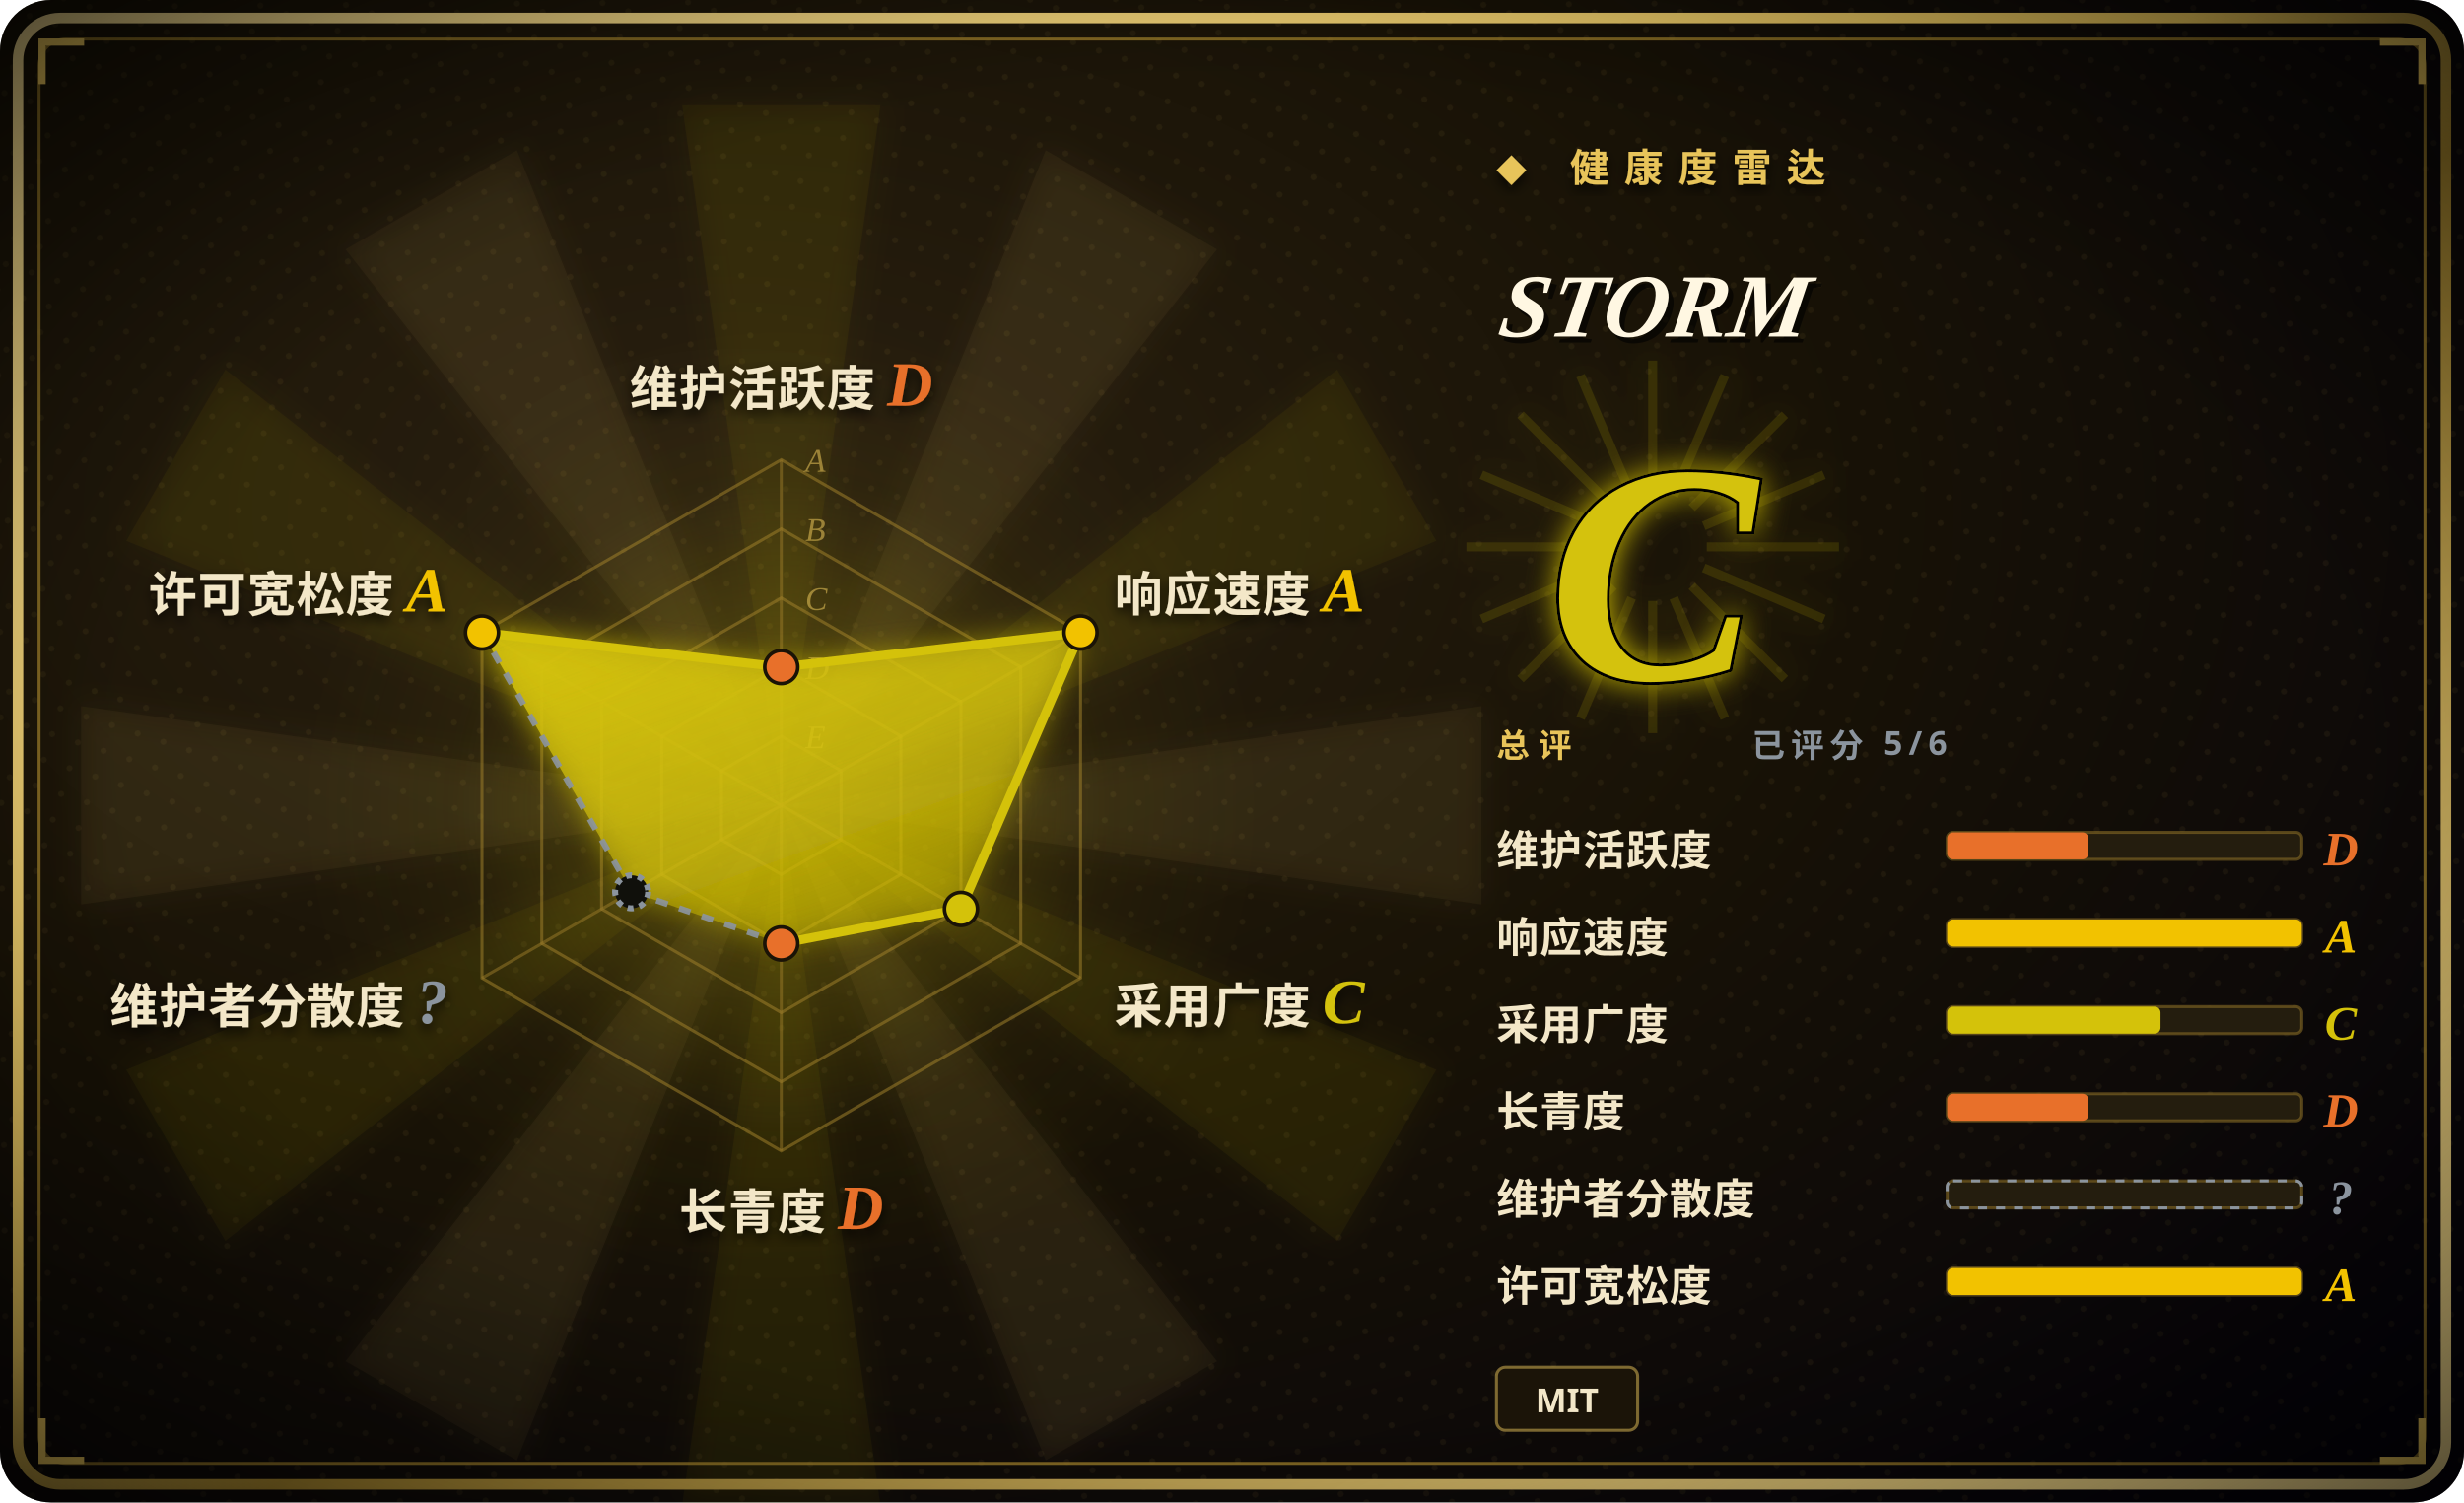
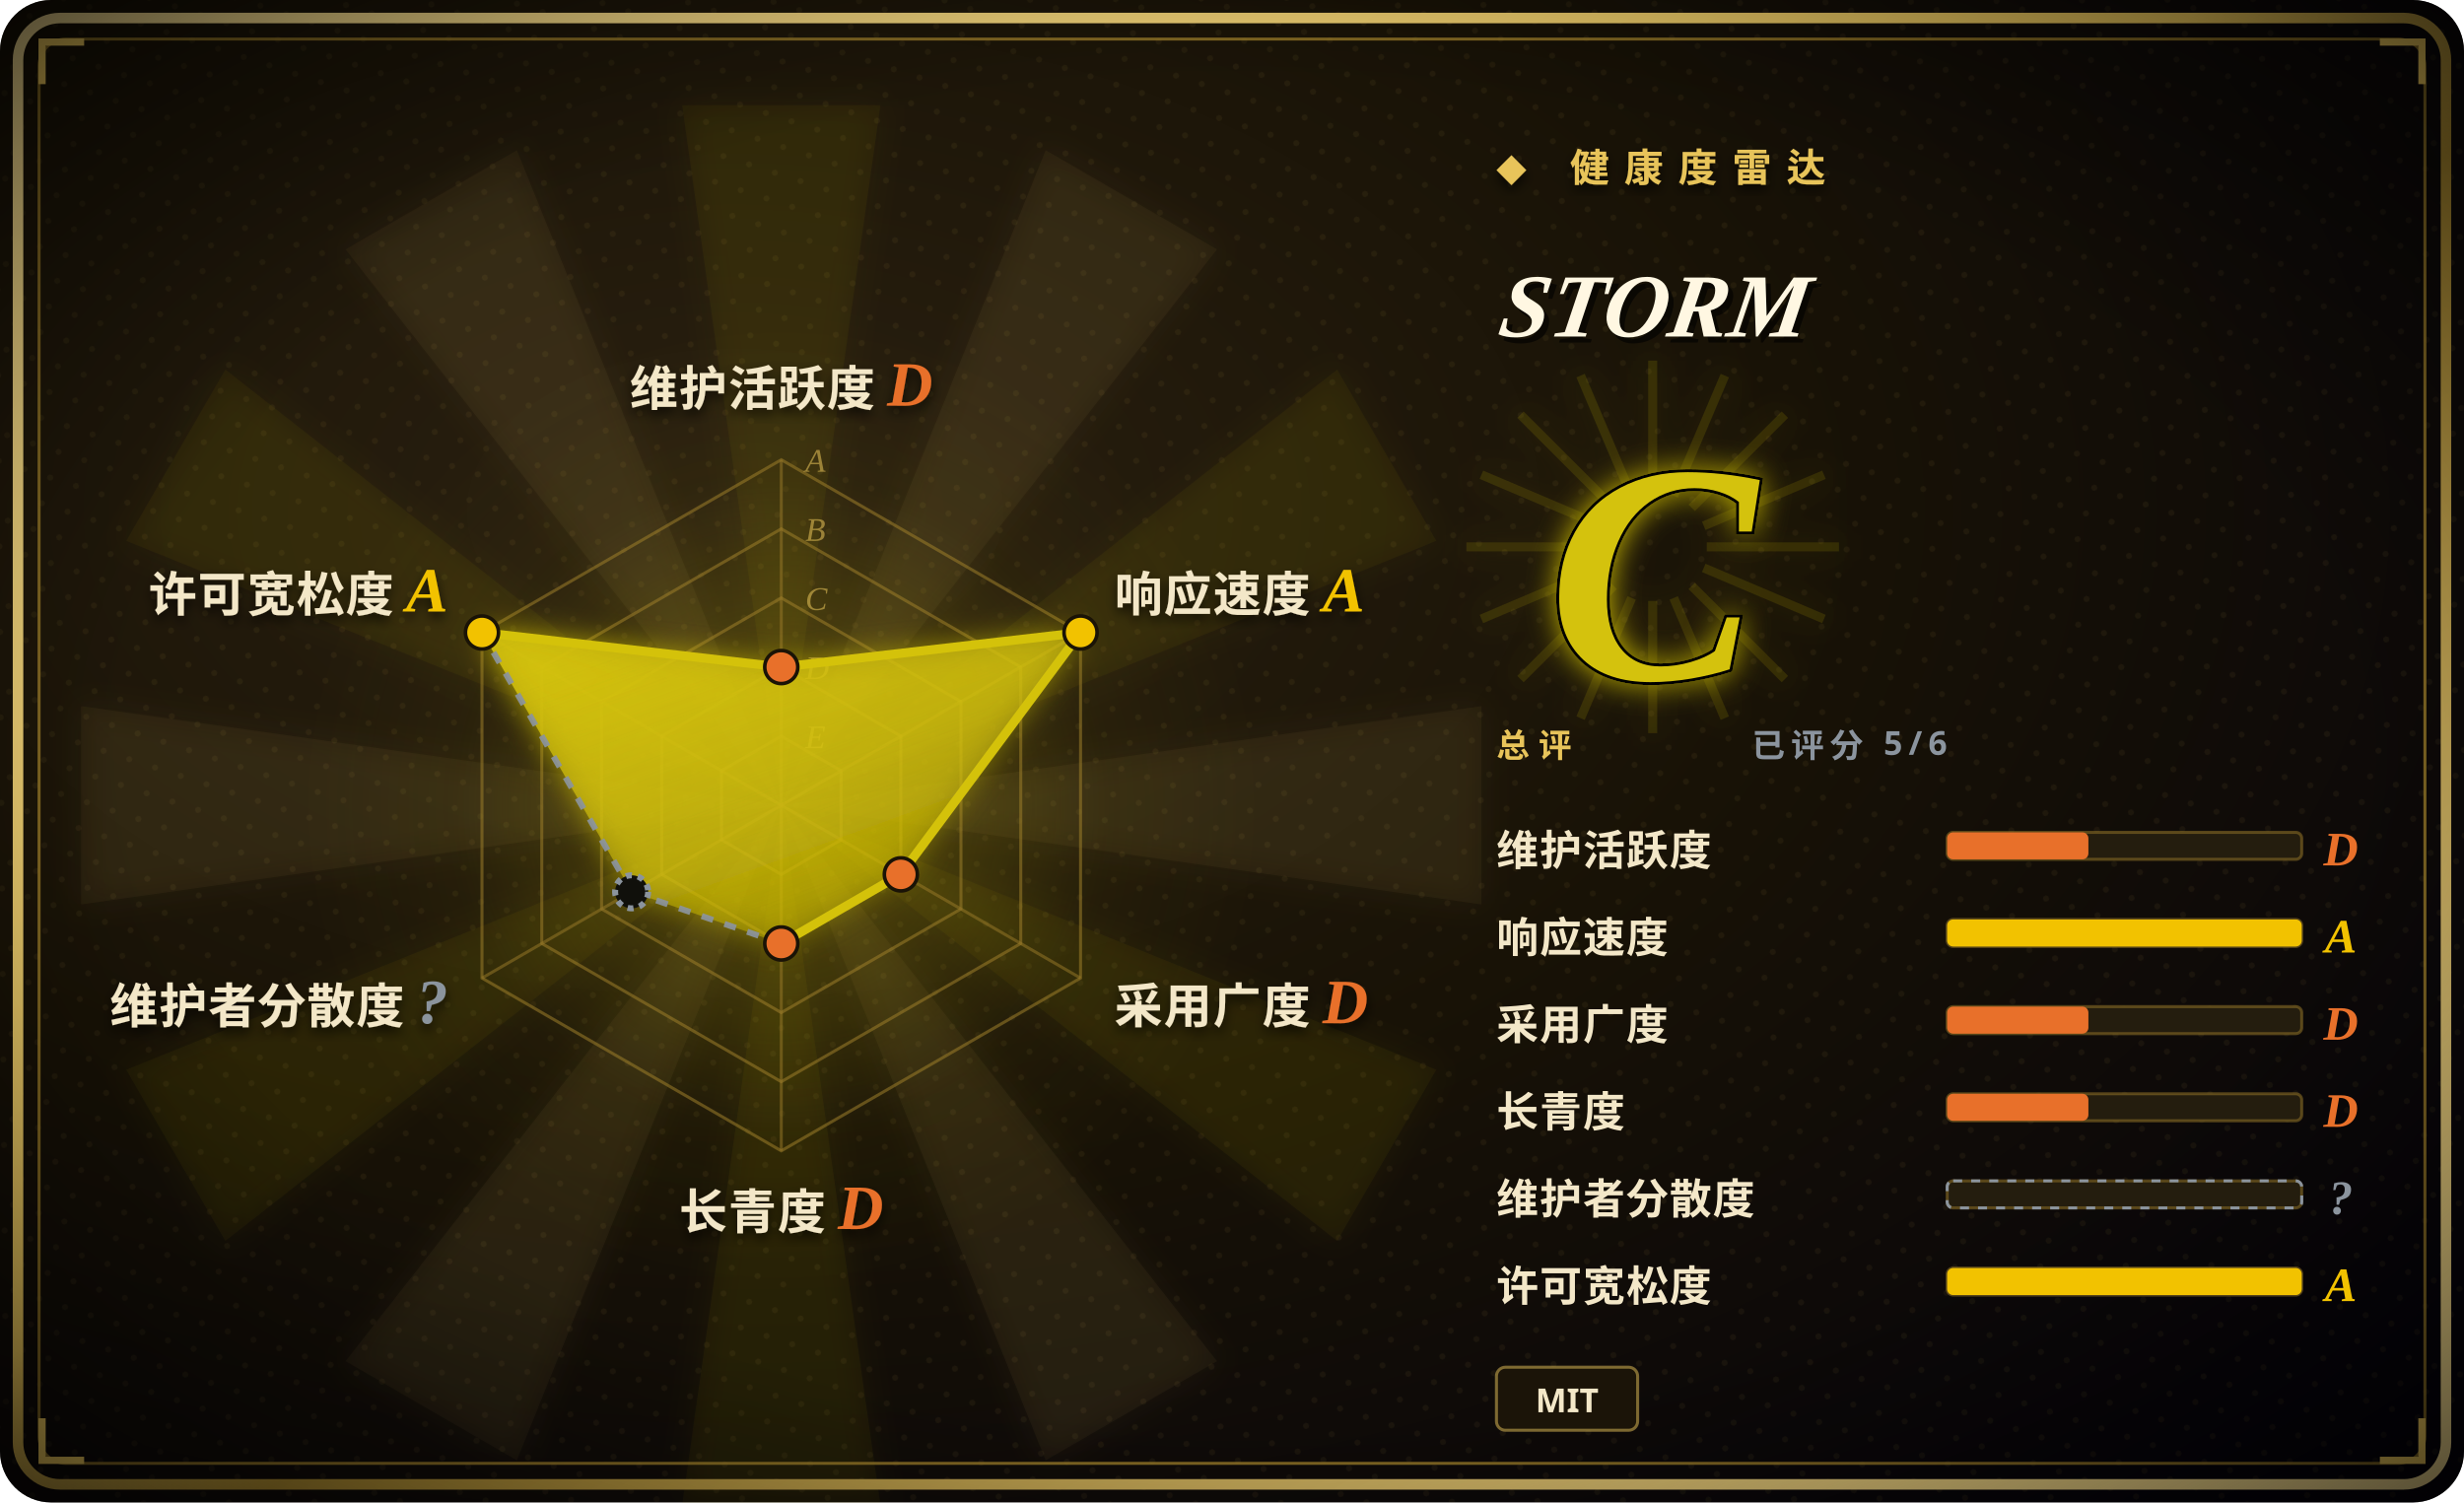
<svg xmlns="http://www.w3.org/2000/svg" width="820" height="500" viewBox="0 0 820 500">
  <defs>
    <radialGradient id="bg" cx="30%" cy="34%" r="90%">
      <stop offset="0%" stop-color="#2a2010" />
      <stop offset="48%" stop-color="#181206" />
      <stop offset="100%" stop-color="#05030a" />
    </radialGradient>
    <radialGradient id="vig" cx="50%" cy="50%" r="72%">
      <stop offset="62%" stop-color="#000000" stop-opacity="0" />
      <stop offset="100%" stop-color="#000000" stop-opacity="0.72" />
    </radialGradient>
    <linearGradient id="frame" x1="0" y1="0" x2="1" y2="1">
      <stop offset="0%" stop-color="#f6dd92" />
      <stop offset="45%" stop-color="#E8C45A" />
      <stop offset="55%" stop-color="#9c7d2a" />
      <stop offset="100%" stop-color="#f6dd92" />
    </linearGradient>
    <linearGradient id="poly" x1="0" y1="0" x2="0.7" y2="1">
      <stop offset="0%" stop-color="#D4C20A" stop-opacity="0.92" />
      <stop offset="100%" stop-color="#D4C20A" stop-opacity="0.34" />
    </linearGradient>
    <radialGradient id="halo" cx="50%" cy="50%" r="50%">
      <stop offset="0%" stop-color="#D4C20A" stop-opacity="0.34" />
      <stop offset="68%" stop-color="#D4C20A" stop-opacity="0.04" />
      <stop offset="100%" stop-color="#D4C20A" stop-opacity="0" />
    </radialGradient>
    <filter id="glow" x="-60%" y="-60%" width="220%" height="220%">
      <feGaussianBlur stdDeviation="5" result="b" />
      <feMerge>
        <feMergeNode in="b" />
        <feMergeNode in="SourceGraphic" />
      </feMerge>
    </filter>
    <filter id="soft" x="-30%" y="-30%" width="160%" height="160%">
      <feDropShadow dx="0" dy="2" stdDeviation="2" flood-color="#000" flood-opacity="0.7" />
    </filter>
    <pattern id="halftone" width="9" height="9" patternUnits="userSpaceOnUse" patternTransform="rotate(18)">
      <circle cx="2" cy="2" r="1" fill="#E8C45A" fill-opacity="0.06" />
    </pattern>
  </defs>
  <rect width="820" height="500" rx="17" fill="url(#bg)" />
  <rect width="820" height="500" rx="17" fill="url(#halftone)" />
  <g opacity="0.5" filter="url(#glow)">
    <path d="M260,268 L493,235 L493,301 Z" fill="#E8C45A" fill-opacity="0.10" />
    <path d="M260,268 L478,356 L445,413 Z" fill="#D4C20A" fill-opacity="0.10" />
    <path d="M260,268 L405,453 L348,486 Z" fill="#E8C45A" fill-opacity="0.10" />
    <path d="M260,268 L293,501 L227,501 Z" fill="#D4C20A" fill-opacity="0.10" />
    <path d="M260,268 L172,486 L115,453 Z" fill="#E8C45A" fill-opacity="0.10" />
    <path d="M260,268 L75,413 L42,356 Z" fill="#D4C20A" fill-opacity="0.10" />
    <path d="M260,268 L27,301 L27,235 Z" fill="#E8C45A" fill-opacity="0.10" />
    <path d="M260,268 L42,180 L75,123 Z" fill="#D4C20A" fill-opacity="0.10" />
    <path d="M260,268 L115,83 L172,50 Z" fill="#E8C45A" fill-opacity="0.10" />
    <path d="M260,268 L227,35 L293,35 Z" fill="#D4C20A" fill-opacity="0.10" />
    <path d="M260,268 L348,50 L405,83 Z" fill="#E8C45A" fill-opacity="0.10" />
    <path d="M260,268 L445,123 L478,180 Z" fill="#D4C20A" fill-opacity="0.10" />
  </g>
  <circle cx="260" cy="268" r="161" fill="url(#halo)" />
  <rect x="6" y="6" width="808" height="488" rx="14" fill="none" stroke="url(#frame)" stroke-width="3.5" />
  <rect x="13" y="13" width="794" height="474" rx="9" fill="none" stroke="#9c7d2a" stroke-width="1" stroke-opacity="0.8" />
  <path d="M14,28 L14,14 L28,14" fill="none" stroke="#E8C45A" stroke-width="2.4" />
  <path d="M806,28 L806,14 L792,14" fill="none" stroke="#E8C45A" stroke-width="2.4" />
  <path d="M14,472 L14,486 L28,486" fill="none" stroke="#E8C45A" stroke-width="2.4" />
  <path d="M806,472 L806,486 L792,486" fill="none" stroke="#E8C45A" stroke-width="2.4" />
  <rect width="820" height="500" rx="17" fill="url(#vig)" />
  <polygon points="260.0,153.0 359.6,210.5 359.6,325.5 260.0,383.0 160.4,325.5 160.4,210.5" fill="none" stroke="#9c7d2a" stroke-opacity="0.55" stroke-width="1" />
  <polygon points="260.0,176.0 339.7,222.0 339.7,314.0 260.0,360.0 180.3,314.0 180.3,222.0" fill="none" stroke="#9c7d2a" stroke-opacity="0.55" stroke-width="1" />
  <polygon points="260.0,199.0 319.8,233.5 319.8,302.5 260.0,337.0 200.2,302.5 200.2,233.5" fill="none" stroke="#9c7d2a" stroke-opacity="0.55" stroke-width="1" />
  <polygon points="260.0,222.0 299.8,245.0 299.8,291.0 260.0,314.0 220.2,291.0 220.2,245.0" fill="none" stroke="#9c7d2a" stroke-opacity="0.55" stroke-width="1" />
  <polygon points="260.0,245.0 279.9,256.5 279.9,279.5 260.0,291.0 240.1,279.5 240.1,256.5" fill="none" stroke="#9c7d2a" stroke-opacity="0.55" stroke-width="1" />
  <line x1="260" y1="268" x2="260.0" y2="153.0" stroke="#9c7d2a" stroke-opacity="0.5" stroke-width="1" />
  <line x1="260" y1="268" x2="359.6" y2="210.5" stroke="#9c7d2a" stroke-opacity="0.5" stroke-width="1" />
  <line x1="260" y1="268" x2="359.6" y2="325.5" stroke="#9c7d2a" stroke-opacity="0.5" stroke-width="1" />
  <line x1="260" y1="268" x2="260.0" y2="383.0" stroke="#9c7d2a" stroke-opacity="0.5" stroke-width="1" />
  <line x1="260" y1="268" x2="160.4" y2="325.5" stroke="#9c7d2a" stroke-opacity="0.5" stroke-width="1" />
  <line x1="260" y1="268" x2="160.4" y2="210.5" stroke="#9c7d2a" stroke-opacity="0.5" stroke-width="1" />
  <text x="268" y="157.0" font-size="11" font-style="italic" fill="#E8C45A" fill-opacity="0.55" font-family="'Georgia','Times New Roman',serif">A</text>
  <text x="268" y="180.0" font-size="11" font-style="italic" fill="#E8C45A" fill-opacity="0.55" font-family="'Georgia','Times New Roman',serif">B</text>
  <text x="268" y="203.0" font-size="11" font-style="italic" fill="#E8C45A" fill-opacity="0.55" font-family="'Georgia','Times New Roman',serif">C</text>
  <text x="268" y="226.0" font-size="11" font-style="italic" fill="#E8C45A" fill-opacity="0.55" font-family="'Georgia','Times New Roman',serif">D</text>
  <text x="268" y="249.0" font-size="11" font-style="italic" fill="#E8C45A" fill-opacity="0.55" font-family="'Georgia','Times New Roman',serif">E</text>
-   <polygon points="260.0,222.0 359.6,210.5 319.8,302.5 260.0,314.0 210.2,296.8 160.4,210.5" fill="url(#poly)" filter="url(#glow)" />
+   <polygon points="260.0,222.0 359.6,210.5 299.8,291.0 260.0,314.0 210.2,296.8 160.4,210.5" fill="url(#poly)" filter="url(#glow)" />
  <line x1="260.0" y1="222.0" x2="359.6" y2="210.5" stroke="#D4C20A" stroke-width="3" />
-   <line x1="359.6" y1="210.5" x2="319.8" y2="302.5" stroke="#D4C20A" stroke-width="3" />
-   <line x1="319.8" y1="302.5" x2="260.0" y2="314.0" stroke="#D4C20A" stroke-width="3" />
+   <line x1="359.6" y1="210.5" x2="299.8" y2="291.0" stroke="#D4C20A" stroke-width="3" />
+   <line x1="299.8" y1="291.0" x2="260.0" y2="314.0" stroke="#D4C20A" stroke-width="3" />
  <line x1="260.0" y1="314.0" x2="210.2" y2="296.8" stroke="#8B949E" stroke-width="2" stroke-dasharray="4 4" stroke-opacity="0.92" />
  <line x1="210.2" y1="296.8" x2="160.4" y2="210.5" stroke="#8B949E" stroke-width="2" stroke-dasharray="4 4" stroke-opacity="0.92" />
  <line x1="160.4" y1="210.5" x2="260.0" y2="222.0" stroke="#D4C20A" stroke-width="3" />
  <circle cx="260.0" cy="222.0" r="5.5" fill="#E8702A" stroke="#1a1306" stroke-width="1.2" />
  <circle cx="359.6" cy="210.5" r="5.5" fill="#F2C200" stroke="#1a1306" stroke-width="1.2" />
-   <circle cx="319.8" cy="302.5" r="5.5" fill="#D4C20A" stroke="#1a1306" stroke-width="1.2" />
+   <circle cx="299.8" cy="291.0" r="5.5" fill="#E8702A" stroke="#1a1306" stroke-width="1.2" />
  <circle cx="260.0" cy="314.0" r="5.5" fill="#E8702A" stroke="#1a1306" stroke-width="1.2" />
  <circle cx="210.2" cy="296.8" r="5.5" fill="#10100b" stroke="#8B949E" stroke-width="2" stroke-dasharray="2 2" />
  <circle cx="160.4" cy="210.5" r="5.5" fill="#F2C200" stroke="#1a1306" stroke-width="1.2" />
  <text x="260.0" y="135.0" font-size="16" font-weight="900" fill="#f3e7c8" text-anchor="middle" font-family="'PingFang SC','Hiragino Sans GB','Heiti SC','Microsoft YaHei',sans-serif" letter-spacing="0.4" filter="url(#soft)">维护活跃度 <tspan fill="#E8702A" font-family="'Georgia','Times New Roman',serif" font-style="italic" font-size="21">D</tspan>
  </text>
  <text x="370.9" y="203.5" font-size="16" font-weight="900" fill="#f3e7c8" text-anchor="start" font-family="'PingFang SC','Hiragino Sans GB','Heiti SC','Microsoft YaHei',sans-serif" letter-spacing="0.4" filter="url(#soft)">响应速度 <tspan fill="#F2C200" font-family="'Georgia','Times New Roman',serif" font-style="italic" font-size="21">A</tspan>
  </text>
-   <text x="370.9" y="340.5" font-size="16" font-weight="900" fill="#f3e7c8" text-anchor="start" font-family="'PingFang SC','Hiragino Sans GB','Heiti SC','Microsoft YaHei',sans-serif" letter-spacing="0.4" filter="url(#soft)">采用广度 <tspan fill="#D4C20A" font-family="'Georgia','Times New Roman',serif" font-style="italic" font-size="21">C</tspan>
+   <text x="370.9" y="340.5" font-size="16" font-weight="900" fill="#f3e7c8" text-anchor="start" font-family="'PingFang SC','Hiragino Sans GB','Heiti SC','Microsoft YaHei',sans-serif" letter-spacing="0.4" filter="url(#soft)">采用广度 <tspan fill="#E8702A" font-family="'Georgia','Times New Roman',serif" font-style="italic" font-size="21">D</tspan>
  </text>
  <text x="260.0" y="409.0" font-size="16" font-weight="900" fill="#f3e7c8" text-anchor="middle" font-family="'PingFang SC','Hiragino Sans GB','Heiti SC','Microsoft YaHei',sans-serif" letter-spacing="0.4" filter="url(#soft)">长青度 <tspan fill="#E8702A" font-family="'Georgia','Times New Roman',serif" font-style="italic" font-size="21">D</tspan>
  </text>
  <text x="149.1" y="340.5" font-size="16" font-weight="900" fill="#f3e7c8" text-anchor="end" font-family="'PingFang SC','Hiragino Sans GB','Heiti SC','Microsoft YaHei',sans-serif" letter-spacing="0.4" filter="url(#soft)">维护者分散度 <tspan fill="#8B949E" font-family="'Georgia','Times New Roman',serif" font-style="italic" font-size="21">?</tspan>
  </text>
  <text x="149.1" y="203.5" font-size="16" font-weight="900" fill="#f3e7c8" text-anchor="end" font-family="'PingFang SC','Hiragino Sans GB','Heiti SC','Microsoft YaHei',sans-serif" letter-spacing="0.4" filter="url(#soft)">许可宽松度 <tspan fill="#F2C200" font-family="'Georgia','Times New Roman',serif" font-style="italic" font-size="21">A</tspan>
  </text>
  <text x="498" y="60" font-size="13" letter-spacing="5" fill="#E8C45A" font-weight="900" font-family="'PingFang SC','Hiragino Sans GB','Heiti SC','Microsoft YaHei',sans-serif" filter="url(#soft)">◆ 健康度雷达</text>
  <g transform="translate(498,112) skewX(-9)">
    <text x="2" y="2" font-size="30" font-weight="900" font-style="italic" fill="#000" fill-opacity="0.6" font-family="'Georgia','Times New Roman',serif">STORM</text>
    <text x="0" y="0" font-size="30" font-weight="900" font-style="italic" fill="#fff7e2" font-family="'Georgia','Times New Roman',serif">STORM</text>
  </g>
  <line x1="498" y1="124" x2="648" y2="124" stroke="url(#frame)" stroke-width="2" />
  <g opacity="0.85" filter="url(#glow)">
    <line x1="568" y1="182" x2="612" y2="182" stroke="#D4C20A" stroke-opacity="0.16" stroke-width="3" />
    <line x1="567" y1="189" x2="607" y2="206" stroke="#D4C20A" stroke-opacity="0.16" stroke-width="3" />
    <line x1="563" y1="195" x2="594" y2="226" stroke="#D4C20A" stroke-opacity="0.16" stroke-width="3" />
    <line x1="557" y1="199" x2="574" y2="239" stroke="#D4C20A" stroke-opacity="0.16" stroke-width="3" />
    <line x1="550" y1="200" x2="550" y2="244" stroke="#D4C20A" stroke-opacity="0.16" stroke-width="3" />
    <line x1="543" y1="199" x2="526" y2="239" stroke="#D4C20A" stroke-opacity="0.16" stroke-width="3" />
    <line x1="537" y1="195" x2="506" y2="226" stroke="#D4C20A" stroke-opacity="0.16" stroke-width="3" />
    <line x1="533" y1="189" x2="493" y2="206" stroke="#D4C20A" stroke-opacity="0.16" stroke-width="3" />
    <line x1="532" y1="182" x2="488" y2="182" stroke="#D4C20A" stroke-opacity="0.16" stroke-width="3" />
    <line x1="533" y1="175" x2="493" y2="158" stroke="#D4C20A" stroke-opacity="0.16" stroke-width="3" />
    <line x1="537" y1="169" x2="506" y2="138" stroke="#D4C20A" stroke-opacity="0.16" stroke-width="3" />
    <line x1="543" y1="165" x2="526" y2="125" stroke="#D4C20A" stroke-opacity="0.16" stroke-width="3" />
    <line x1="550" y1="164" x2="550" y2="120" stroke="#D4C20A" stroke-opacity="0.16" stroke-width="3" />
    <line x1="557" y1="165" x2="574" y2="125" stroke="#D4C20A" stroke-opacity="0.16" stroke-width="3" />
    <line x1="563" y1="169" x2="594" y2="138" stroke="#D4C20A" stroke-opacity="0.16" stroke-width="3" />
    <line x1="567" y1="175" x2="607" y2="158" stroke="#D4C20A" stroke-opacity="0.16" stroke-width="3" />
  </g>
  <text x="550" y="226" font-size="104" font-weight="900" font-style="italic" text-anchor="middle" fill="#D4C20A" stroke="#000" stroke-width="2" paint-order="stroke" font-family="'Georgia','Times New Roman',serif" filter="url(#glow)">C</text>
  <text x="498" y="252" font-size="11" letter-spacing="3" fill="#E8C45A" font-family="'PingFang SC','Hiragino Sans GB','Heiti SC','Microsoft YaHei',sans-serif" font-weight="900">总评</text>
  <text x="648" y="252" font-size="11" letter-spacing="2" fill="#8B949E" font-family="'PingFang SC','Hiragino Sans GB','Heiti SC','Microsoft YaHei',sans-serif" font-weight="900" text-anchor="end">已评分 5/6</text>
  <text x="498" y="288" font-size="14" font-weight="900" fill="#f3e7c8" font-family="'PingFang SC','Hiragino Sans GB','Heiti SC','Microsoft YaHei',sans-serif" letter-spacing="0.4">维护活跃度</text>
  <rect x="648" y="277" width="118" height="9" rx="2" fill="#241d0e" stroke="#9c7d2a" stroke-opacity="0.5" />
  <rect x="648" y="277" width="47" height="9" rx="2" fill="#E8702A" />
  <text x="779" y="288" font-size="16" font-weight="900" font-style="italic" fill="#E8702A" font-family="'Georgia','Times New Roman',serif" text-anchor="middle">D</text>
  <text x="498" y="317" font-size="14" font-weight="900" fill="#f3e7c8" font-family="'PingFang SC','Hiragino Sans GB','Heiti SC','Microsoft YaHei',sans-serif" letter-spacing="0.4">响应速度</text>
  <rect x="648" y="306" width="118" height="9" rx="2" fill="#241d0e" stroke="#9c7d2a" stroke-opacity="0.5" />
  <rect x="648" y="306" width="118" height="9" rx="2" fill="#F2C200" />
  <text x="779" y="317" font-size="16" font-weight="900" font-style="italic" fill="#F2C200" font-family="'Georgia','Times New Roman',serif" text-anchor="middle">A</text>
  <text x="498" y="346" font-size="14" font-weight="900" fill="#f3e7c8" font-family="'PingFang SC','Hiragino Sans GB','Heiti SC','Microsoft YaHei',sans-serif" letter-spacing="0.4">采用广度</text>
  <rect x="648" y="335" width="118" height="9" rx="2" fill="#241d0e" stroke="#9c7d2a" stroke-opacity="0.5" />
-   <rect x="648" y="335" width="71" height="9" rx="2" fill="#D4C20A" />
-   <text x="779" y="346" font-size="16" font-weight="900" font-style="italic" fill="#D4C20A" font-family="'Georgia','Times New Roman',serif" text-anchor="middle">C</text>
+   <rect x="648" y="335" width="47" height="9" rx="2" fill="#E8702A" />
+   <text x="779" y="346" font-size="16" font-weight="900" font-style="italic" fill="#E8702A" font-family="'Georgia','Times New Roman',serif" text-anchor="middle">D</text>
  <text x="498" y="375" font-size="14" font-weight="900" fill="#f3e7c8" font-family="'PingFang SC','Hiragino Sans GB','Heiti SC','Microsoft YaHei',sans-serif" letter-spacing="0.4">长青度</text>
  <rect x="648" y="364" width="118" height="9" rx="2" fill="#241d0e" stroke="#9c7d2a" stroke-opacity="0.5" />
  <rect x="648" y="364" width="47" height="9" rx="2" fill="#E8702A" />
  <text x="779" y="375" font-size="16" font-weight="900" font-style="italic" fill="#E8702A" font-family="'Georgia','Times New Roman',serif" text-anchor="middle">D</text>
  <text x="498" y="404" font-size="14" font-weight="900" fill="#f3e7c8" font-family="'PingFang SC','Hiragino Sans GB','Heiti SC','Microsoft YaHei',sans-serif" letter-spacing="0.4">维护者分散度</text>
  <rect x="648" y="393" width="118" height="9" rx="2" fill="#241d0e" stroke="#9c7d2a" stroke-opacity="0.5" />
  <rect x="648" y="393" width="118" height="9" rx="2" fill="none" stroke="#8B949E" stroke-dasharray="3 3" />
  <text x="779" y="404" font-size="16" font-weight="900" font-style="italic" fill="#8B949E" font-family="'Georgia','Times New Roman',serif" text-anchor="middle">?</text>
  <text x="498" y="433" font-size="14" font-weight="900" fill="#f3e7c8" font-family="'PingFang SC','Hiragino Sans GB','Heiti SC','Microsoft YaHei',sans-serif" letter-spacing="0.4">许可宽松度</text>
  <rect x="648" y="422" width="118" height="9" rx="2" fill="#241d0e" stroke="#9c7d2a" stroke-opacity="0.5" />
  <rect x="648" y="422" width="118" height="9" rx="2" fill="#F2C200" />
  <text x="779" y="433" font-size="16" font-weight="900" font-style="italic" fill="#F2C200" font-family="'Georgia','Times New Roman',serif" text-anchor="middle">A</text>
  <rect x="498" y="455" width="47" height="21" rx="3" fill="#1b1408" stroke="#E8C45A" stroke-opacity="0.5" />
  <text x="521.5" y="470" font-size="11" font-weight="700" fill="#f3e7c8" text-anchor="middle" font-family="'PingFang SC','Hiragino Sans GB','Heiti SC','Microsoft YaHei',sans-serif">MIT</text>
</svg>
